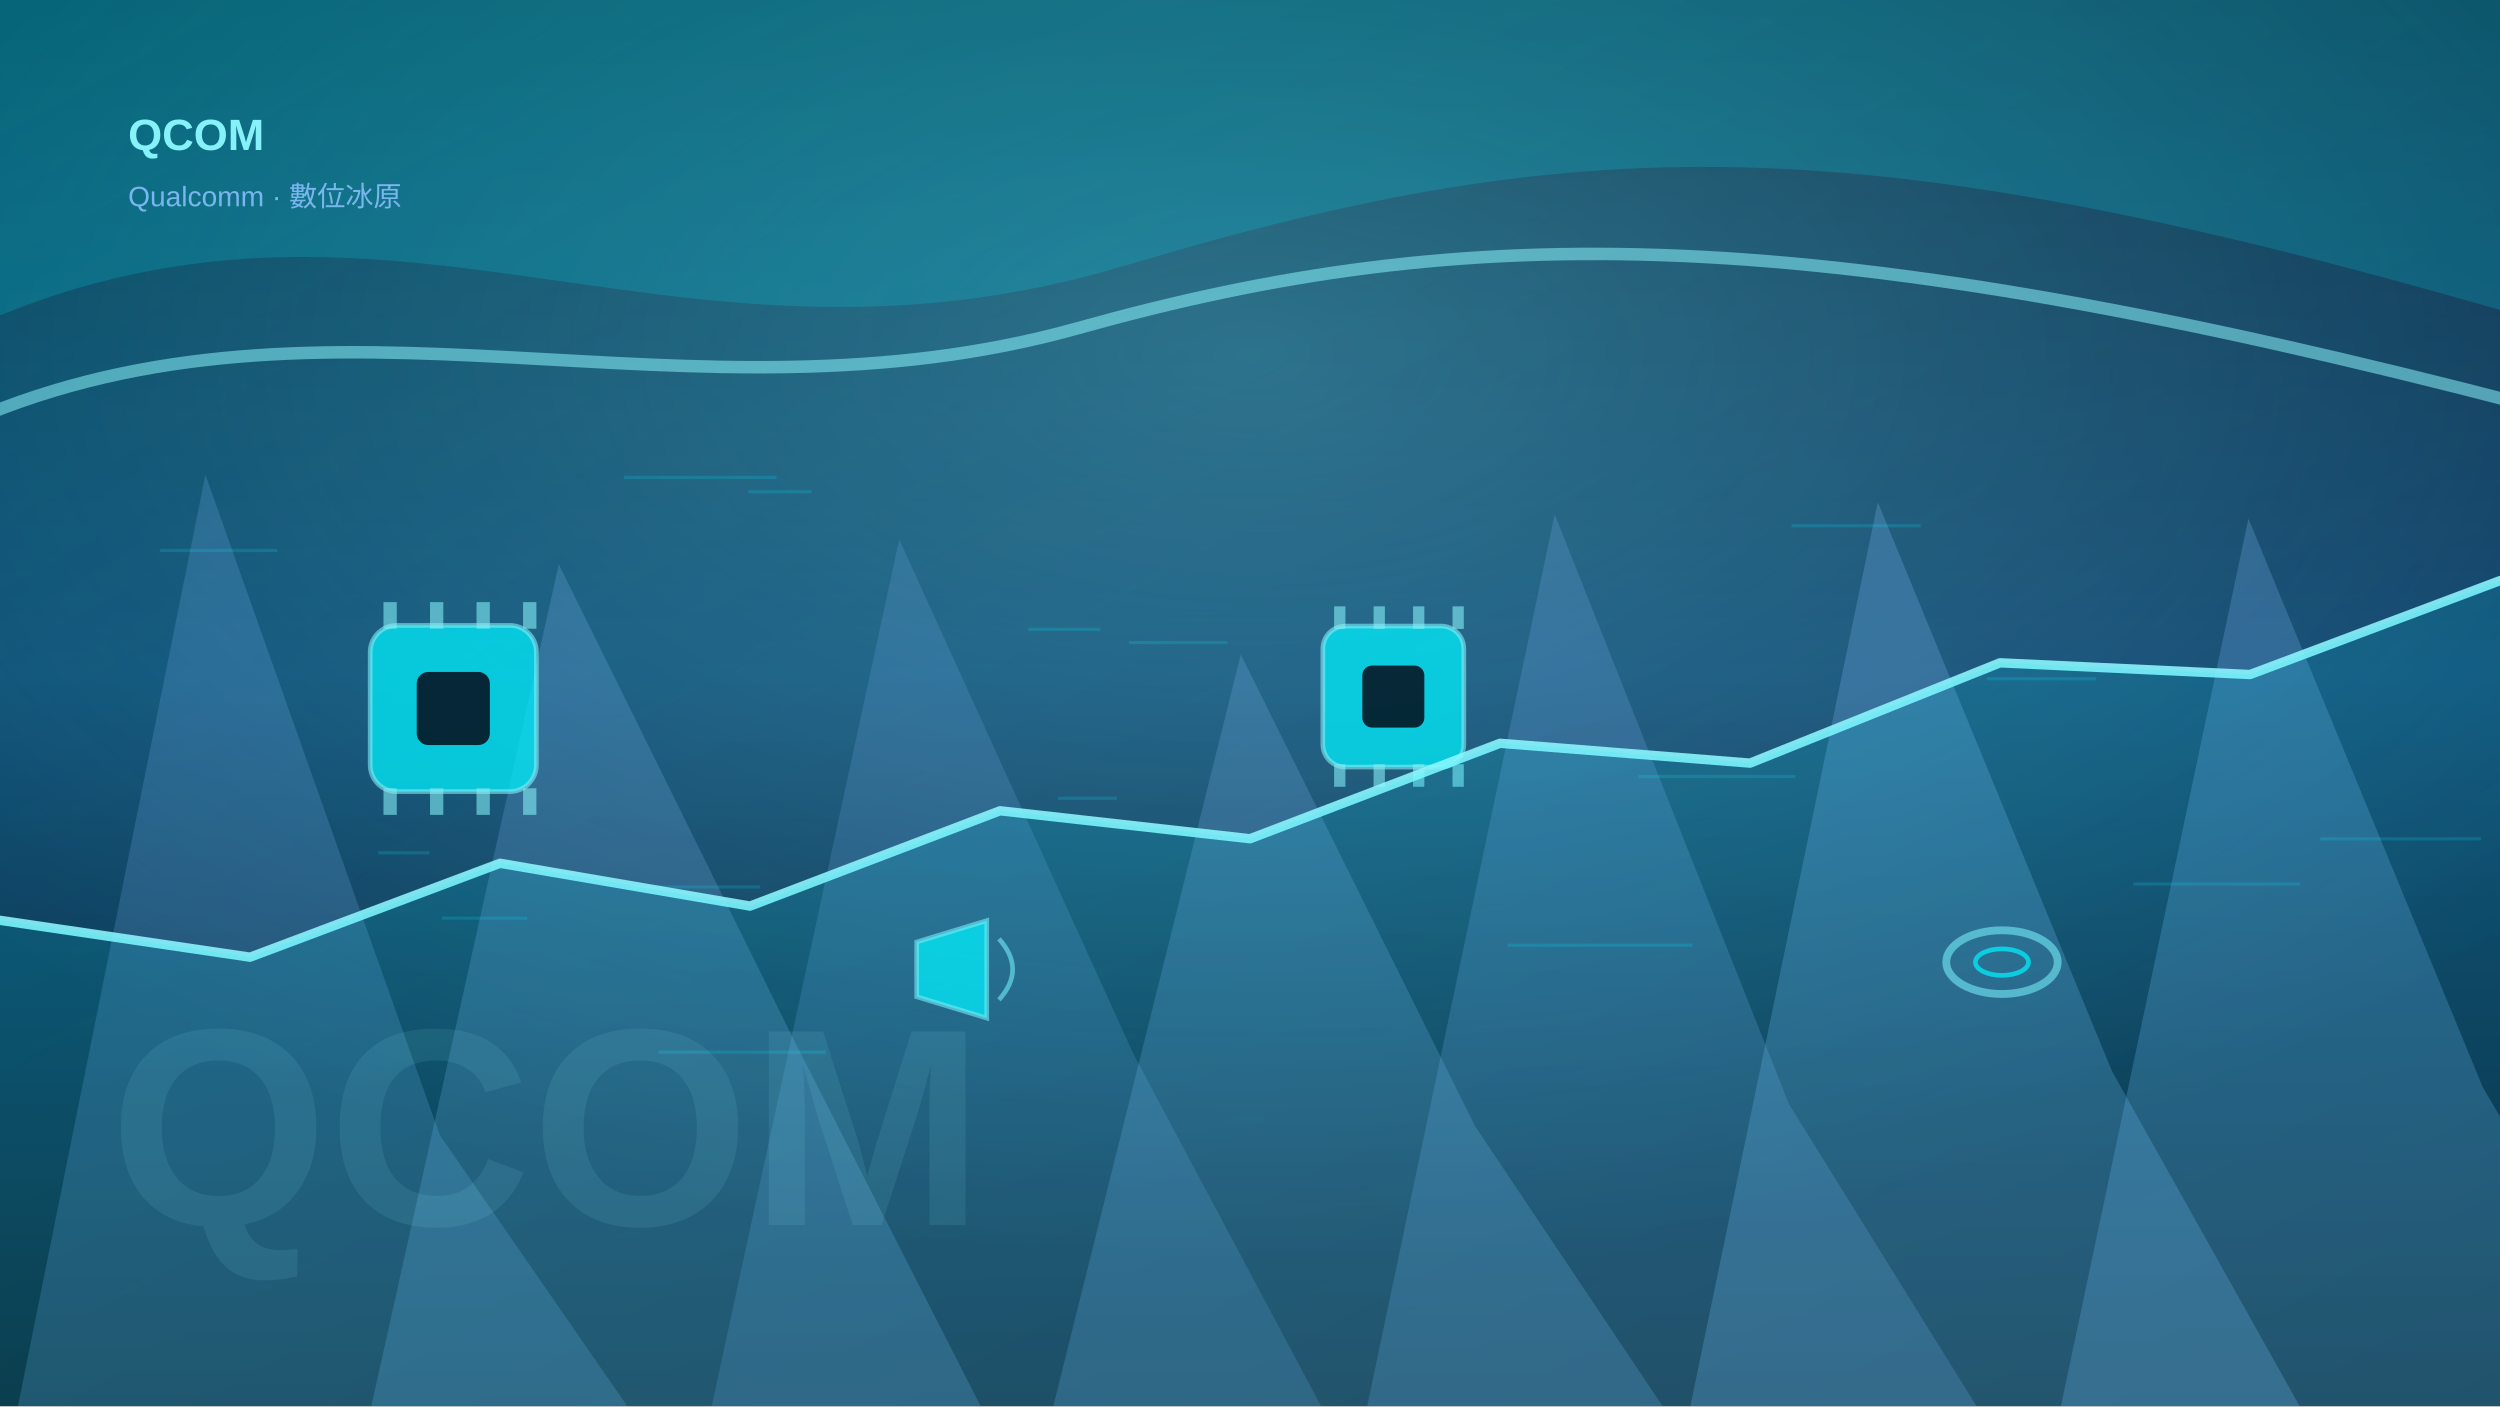
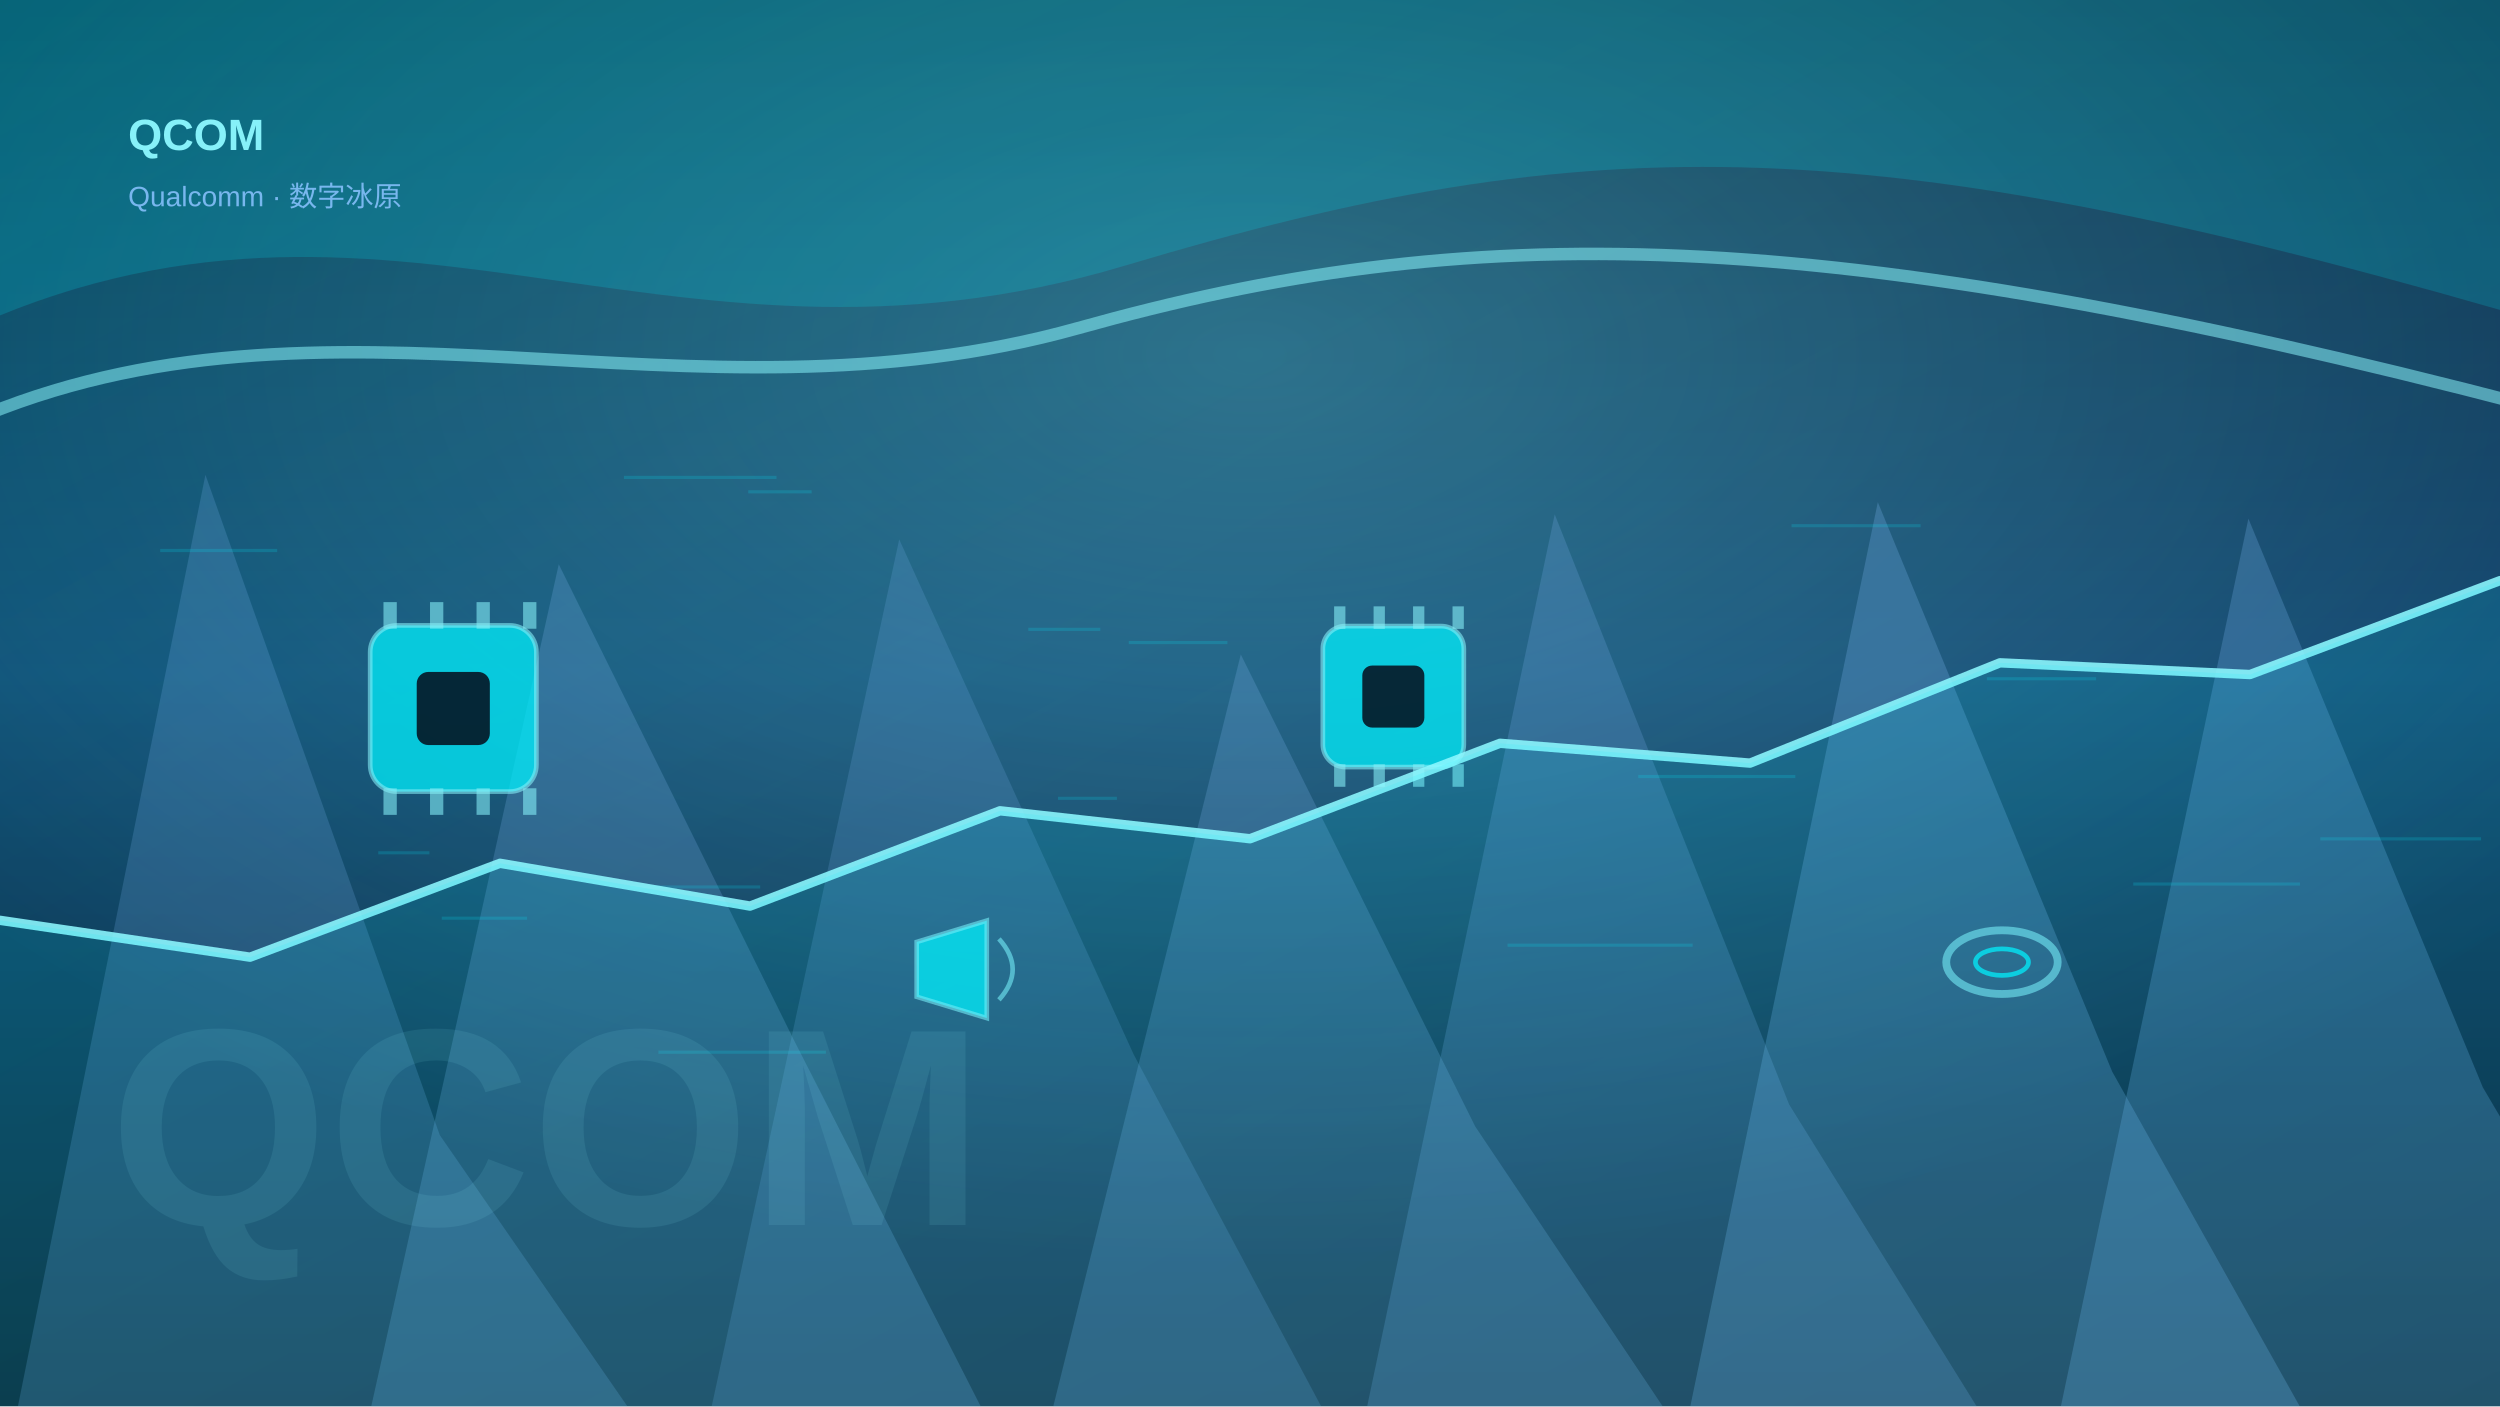
<svg xmlns="http://www.w3.org/2000/svg" viewBox="0 0 1600 900" fill="none">
  <defs>
    <linearGradient id="bg" x1="0" y1="0" x2="0" y2="1">
      <stop offset="0%" stop-color="#041a30" />
      <stop offset="48%" stop-color="#0a3760" />
      <stop offset="100%" stop-color="#07111f" />
    </linearGradient>
    <radialGradient id="glow" cx="50%" cy="25%" r="65%">
      <stop offset="0%" stop-color="#8CF8FF47" />
      <stop offset="100%" stop-color="#8CF8FF00" />
    </radialGradient>
    <linearGradient id="fade" x1="0" y1="0" x2="1" y2="1">
      <stop offset="0%" stop-color="#00F2FF2e" />
      <stop offset="100%" stop-color="#89C2FF08" />
    </linearGradient>
  </defs>
  <rect width="1600" height="900" fill="url(#bg)" />
  <rect width="1600" height="900" fill="url(#glow)" />
  <rect width="1600" height="900" fill="url(#fade)" />
  <g opacity="0.95">
    <path d="M-40 220 C240 80, 420 260, 720 170 S1200 80, 1640 210 L1640 0 L-40 0 Z" fill="#00F2FF2e" />
    <path d="M-20 270 C210 170, 440 280, 690 210 S1160 140, 1620 260" stroke="#8CF8FF8c" stroke-width="8" fill="none" stroke-linecap="round" />
    <path d="M11.475 900 L131.475 303.882 L281.475 726.483 L401.475 900 Z" fill="#89C2FF32" />
    <path d="M237.616 900 L357.616 361.154 L507.616 664.667 L627.616 900 Z" fill="#89C2FF36" />
    <path d="M455.5 900 L575.5 345.234 L725.5 674.759 L845.5 900 Z" fill="#89C2FF2c" />
    <path d="M674.108 900 L794.108 418.859 L944.108 720.881 L1064.108 900 Z" fill="#89C2FF36" />
    <path d="M875.009 900 L995.009 329.203 L1145.009 706.791 L1265.009 900 Z" fill="#89C2FF33" />
    <path d="M1081.808 900 L1201.808 321.407 L1351.808 685.862 L1471.808 900 Z" fill="#89C2FF3e" />
    <path d="M1318.979 900 L1438.979 331.926 L1588.979 695.851 L1708.979 900 Z" fill="#89C2FF3d" />
    <rect x="677.134" y="509.927" width="37.681" height="2" fill="#00F2FF2e" />
    <rect x="658.127" y="401.79" width="46.065" height="2" fill="#00F2FF2e" />
    <rect x="1146.59" y="335.446" width="82.566" height="2" fill="#00F2FF2e" />
    <rect x="722.401" y="410.233" width="63.13" height="2" fill="#00F2FF2e" />
    <rect x="1048.481" y="495.964" width="100.526" height="2" fill="#00F2FF2e" />
    <rect x="403.776" y="566.647" width="82.721" height="2" fill="#00F2FF2e" />
    <rect x="242.09" y="544.784" width="32.724" height="2" fill="#00F2FF2e" />
    <rect x="282.746" y="586.641" width="54.561" height="2" fill="#00F2FF2e" />
    <rect x="102.531" y="351.321" width="74.86" height="2" fill="#00F2FF2e" />
    <rect x="1365.293" y="564.777" width="106.691" height="2" fill="#00F2FF2e" />
    <rect x="399.325" y="304.554" width="97.62" height="2" fill="#00F2FF2e" />
    <rect x="1271.609" y="433.4" width="69.891" height="2" fill="#00F2FF2e" />
    <rect x="478.876" y="313.753" width="40.564" height="2" fill="#00F2FF2e" />
    <rect x="1484.991" y="535.864" width="102.869" height="2" fill="#00F2FF2e" />
    <rect x="964.86" y="603.928" width="118.416" height="2" fill="#00F2FF2e" />
    <rect x="421.387" y="672.393" width="107.185" height="2" fill="#00F2FF2e" />
  </g>
  <g opacity="0.92">
    <g transform="translate(290.0999, 453.4387)">
      <rect x="-53.183" y="-53.183" width="106.366" height="106.366" rx="17.019" fill="#00F2FFc7" stroke="#8CF8FF99" stroke-width="3" />
      <rect x="-23.401" y="-23.401" width="46.801" height="46.801" rx="7.446" fill="#03101de6" />
      <rect x="-44.674" y="-68.074" width="8.509" height="17.019" fill="#8CF8FF99" />
      <rect x="-44.674" y="51.056" width="8.509" height="17.019" fill="#8CF8FF99" />
      <rect x="-14.891" y="-68.074" width="8.509" height="17.019" fill="#8CF8FF99" />
      <rect x="-14.891" y="51.056" width="8.509" height="17.019" fill="#8CF8FF99" />
      <rect x="14.891" y="-68.074" width="8.509" height="17.019" fill="#8CF8FF99" />
      <rect x="14.891" y="51.056" width="8.509" height="17.019" fill="#8CF8FF99" />
      <rect x="44.674" y="-68.074" width="8.509" height="17.019" fill="#8CF8FF99" />
      <rect x="44.674" y="51.056" width="8.509" height="17.019" fill="#8CF8FF99" />
    </g>
    <g transform="translate(613.9823, 620.3921)">
      <path d="M-27.297 -17.548 L17.548 -31.197 V31.197 L-27.297 17.548 Z" fill="#00F2FFc7" stroke="#8CF8FF99" stroke-width="3" />
      <path d="M25.347 -19.498 Q42.896 0 25.347 19.498" fill="none" stroke="#8CF8FF99" stroke-width="3" />
    </g>
    <g transform="translate(891.7306, 445.8049)">
      <rect x="-45.107" y="-45.107" width="90.214" height="90.214" rx="14.434" fill="#00F2FFc7" stroke="#8CF8FF99" stroke-width="3" />
      <rect x="-19.847" y="-19.847" width="39.694" height="39.694" rx="6.315" fill="#03101de6" />
      <rect x="-37.89" y="-57.737" width="7.217" height="14.434" fill="#8CF8FF99" />
      <rect x="-37.89" y="43.303" width="7.217" height="14.434" fill="#8CF8FF99" />
      <rect x="-12.63" y="-57.737" width="7.217" height="14.434" fill="#8CF8FF99" />
      <rect x="-12.63" y="43.303" width="7.217" height="14.434" fill="#8CF8FF99" />
      <rect x="12.63" y="-57.737" width="7.217" height="14.434" fill="#8CF8FF99" />
      <rect x="12.63" y="43.303" width="7.217" height="14.434" fill="#8CF8FF99" />
      <rect x="37.89" y="-57.737" width="7.217" height="14.434" fill="#8CF8FF99" />
      <rect x="37.89" y="43.303" width="7.217" height="14.434" fill="#8CF8FF99" />
    </g>
    <g transform="translate(1281.26, 615.764)">
      <ellipse rx="35.669" ry="20.382" fill="none" stroke="#8CF8FF99" stroke-width="5" />
      <ellipse rx="16.985" ry="8.493" fill="none" stroke="#00F2FFc7" stroke-width="3" />
    </g>
  </g>
  <g>
    <polyline points="0.0,589.0 160.0,612.6 320.0,552.5 480.0,579.9 640.0,518.9 800.0,536.8 960.0,475.7 1120.0,488.4 1280.0,424.2 1440.0,431.7 1600.0,371.6" fill="none" stroke="#8CF8FFe0" stroke-width="6" stroke-linecap="round" stroke-linejoin="round" />
    <polygon points="0,900 0.0,589.0 160.0,612.6 320.0,552.5 480.0,579.9 640.0,518.9 800.0,536.8 960.0,475.7 1120.0,488.4 1280.0,424.2 1440.0,431.7 1600.0,371.6 1600,900" fill="#00F2FF1f" />
  </g>
  <g opacity="0.09">
    <text x="70" y="784" font-family="Segoe UI, Arial, sans-serif" font-size="180" font-weight="700" fill="#8CF8FF">
      QCOM
    </text>
  </g>
  <g opacity="0.95">
    <text x="82" y="96" font-family="Segoe UI, Arial, sans-serif" font-size="28" font-weight="700" fill="#8CF8FF">
      QCOM
    </text>
    <text x="82" y="132" font-family="Segoe UI, Arial, sans-serif" font-size="18" font-weight="500" fill="#89C2FFe6">
-       Qualcomm · 數位冰原
+       Qualcomm · 数字冰原
    </text>
  </g>
</svg>
